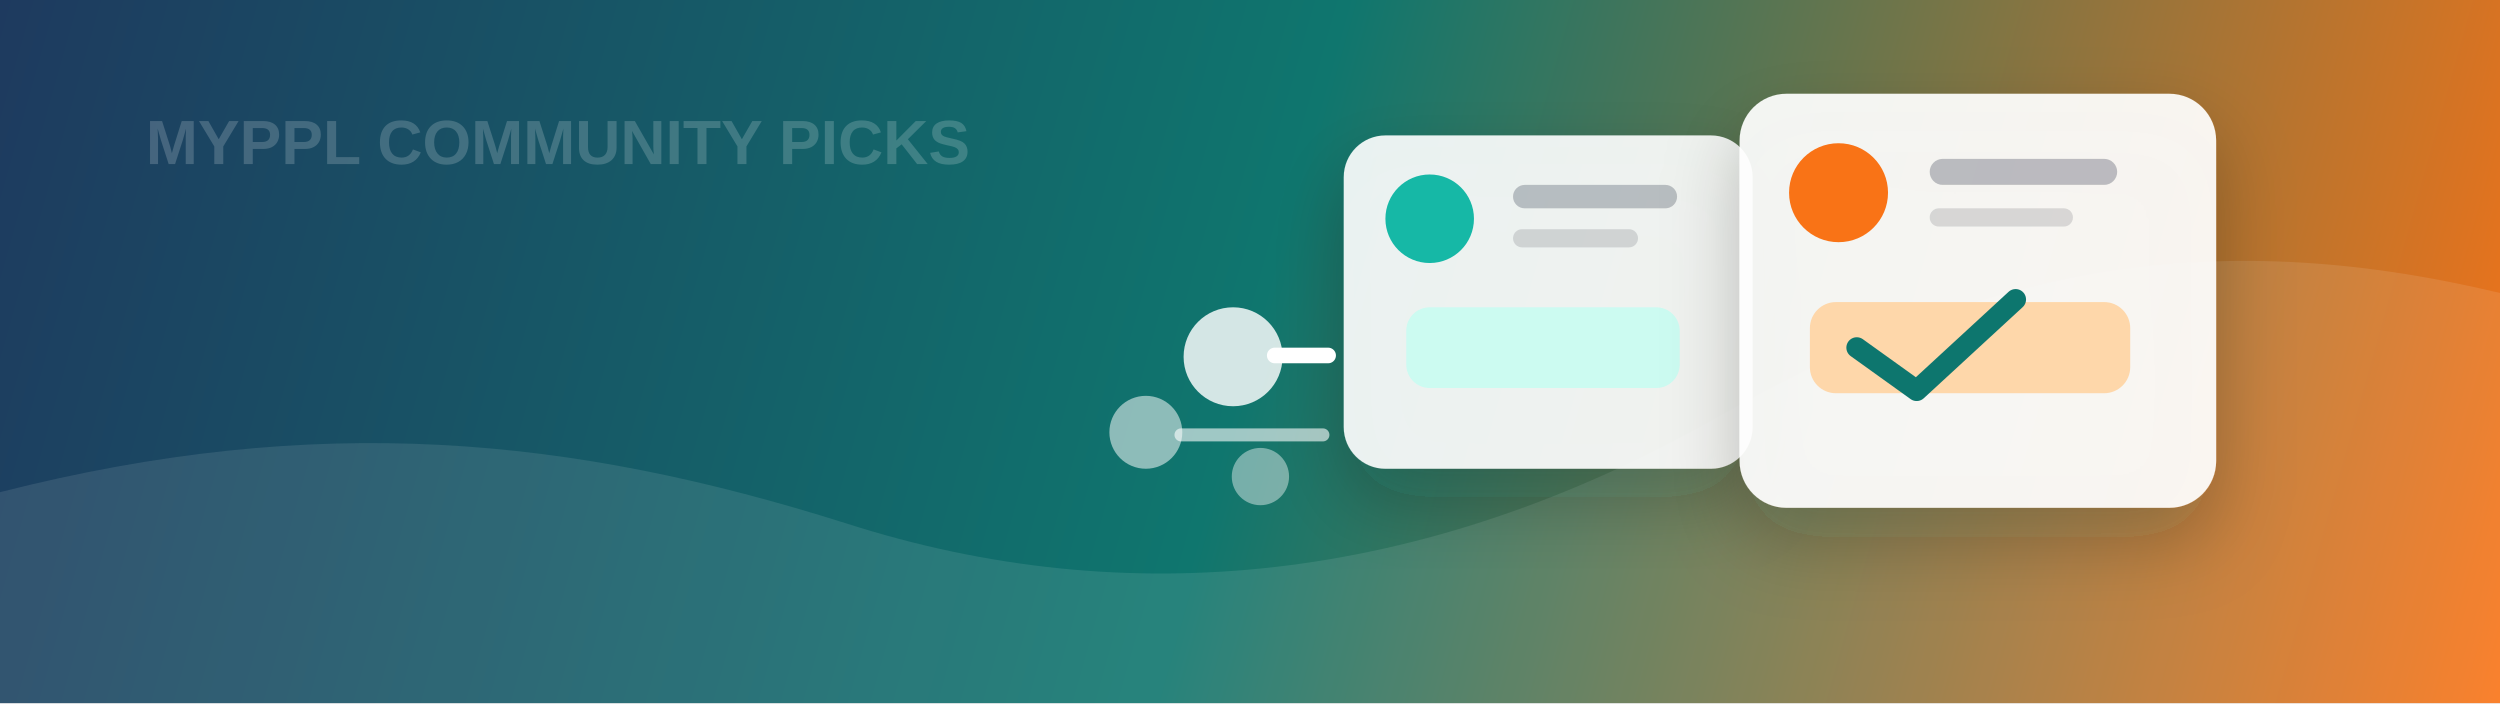
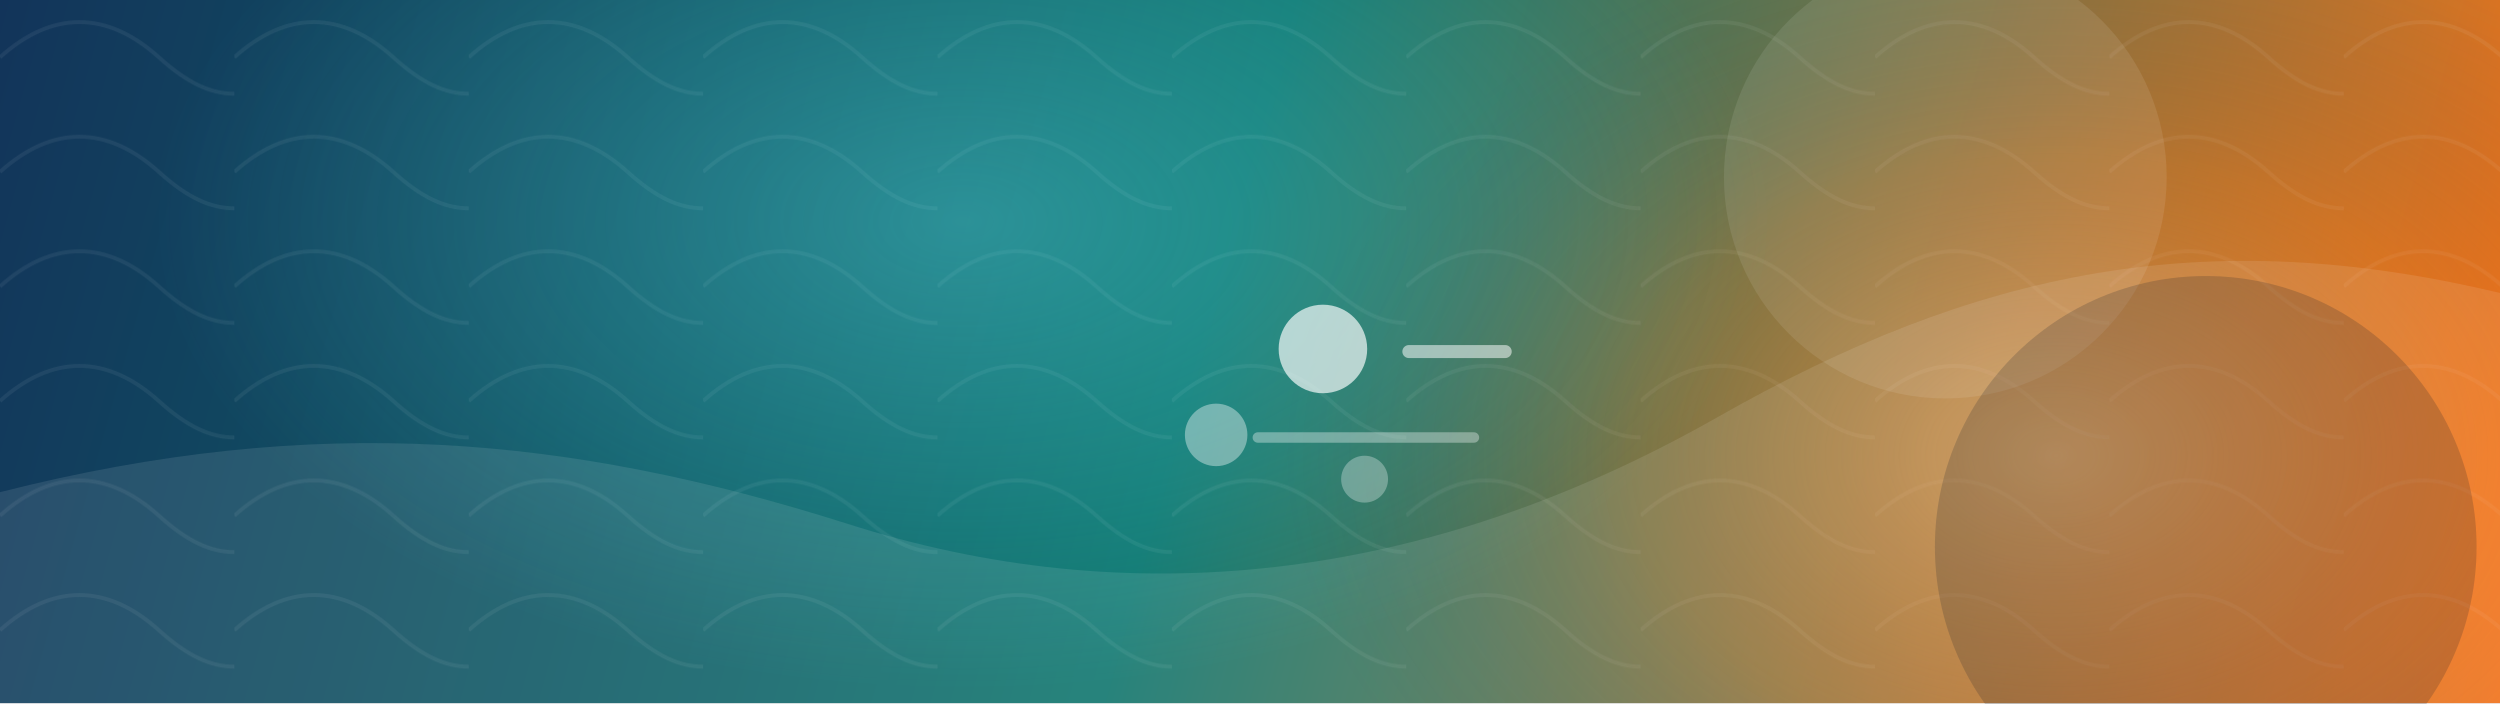
<svg xmlns="http://www.w3.org/2000/svg" width="1920" height="540" viewBox="0 0 1920 540" fill="none">
  <defs>
    <linearGradient id="bg" x1="0" y1="0" x2="1920" y2="540" gradientUnits="userSpaceOnUse">
-       <stop stop-color="#1E3A5F" />
-       <stop offset="0.5" stop-color="#0F766E" />
+       <stop stop-color="#12345A" />
+       <stop offset="0.48" stop-color="#0F766E" />
      <stop offset="1" stop-color="#F97316" />
    </linearGradient>
-     <filter id="shadow" x="-30%" y="-30%" width="160%" height="160%" color-interpolation-filters="sRGB">
-       <feDropShadow dx="0" dy="26" stdDeviation="28" flood-color="#0F172A" flood-opacity="0.25" />
-     </filter>
+     <radialGradient id="orangeGlow" cx="0" cy="0" r="1" gradientUnits="userSpaceOnUse" gradientTransform="translate(1580 350) scale(600 420)">
+       <stop stop-color="#FDBA74" stop-opacity="0.5" />
+       <stop offset="0.55" stop-color="#F97316" stop-opacity="0.18" />
+       <stop offset="1" stop-color="#12345A" stop-opacity="0" />
+     </radialGradient>
+     <radialGradient id="cyanGlow" cx="0" cy="0" r="1" gradientUnits="userSpaceOnUse" gradientTransform="translate(740 170) scale(620 360)">
+       <stop stop-color="#67E8F9" stop-opacity="0.32" />
+       <stop offset="1" stop-color="#67E8F9" stop-opacity="0" />
+     </radialGradient>
+     <pattern id="waves" width="180" height="88" patternUnits="userSpaceOnUse">
+       <path d="M0 44C40 8 82 8 122 44C144 64 162 72 180 72" stroke="#FFFFFF" stroke-opacity="0.08" stroke-width="3" fill="none" />
+     </pattern>
  </defs>
  <rect width="1920" height="540" fill="url(#bg)" />
+   <rect width="1920" height="540" fill="url(#waves)" opacity="0.75" />
+   <rect width="1920" height="540" fill="url(#orangeGlow)" />
+   <rect width="1920" height="540" fill="url(#cyanGlow)" />
  <path d="M0 378C244 316 438 335 650 402C865 471 1092 449 1318 321C1518 207 1694 171 1920 225V540H0V378Z" fill="#FFFFFF" fill-opacity="0.1" />
-   <text x="112" y="126" fill="#FFFFFF" fill-opacity="0.18" font-family="Arial, sans-serif" font-size="48" font-weight="700">MYPPL COMMUNITY PICKS</text>
-   <g filter="url(#shadow)">
-     <rect x="1032" y="104" width="314" height="256" rx="32" fill="#FFFFFF" fill-opacity="0.9" />
-     <circle cx="1098" cy="168" r="34" fill="#14B8A6" />
-     <rect x="1162" y="142" width="126" height="18" rx="9" fill="#0F172A" fill-opacity="0.24" />
-     <rect x="1162" y="176" width="96" height="14" rx="7" fill="#0F172A" fill-opacity="0.14" />
-     <rect x="1080" y="236" width="210" height="62" rx="18" fill="#CCFBF1" />
-   </g>
-   <g filter="url(#shadow)">
-     <rect x="1336" y="72" width="366" height="318" rx="36" fill="#FFFFFF" fill-opacity="0.92" />
-     <circle cx="1412" cy="148" r="38" fill="#F97316" />
-     <rect x="1482" y="122" width="144" height="20" rx="10" fill="#0F172A" fill-opacity="0.25" />
-     <rect x="1482" y="160" width="110" height="14" rx="7" fill="#0F172A" fill-opacity="0.14" />
-     <rect x="1390" y="232" width="246" height="70" rx="20" fill="#FED7AA" />
-     <path d="M1426 267L1472 300L1548 230" stroke="#0F766E" stroke-width="16" stroke-linecap="round" stroke-linejoin="round" />
-   </g>
-   <circle cx="947" cy="274" r="38" fill="#FFFFFF" fill-opacity="0.82" />
-   <circle cx="880" cy="332" r="28" fill="#FFFFFF" fill-opacity="0.52" />
-   <circle cx="968" cy="366" r="22" fill="#FFFFFF" fill-opacity="0.42" />
-   <path d="M979 273H1020" stroke="#FFFFFF" stroke-width="12" stroke-linecap="round" />
-   <path d="M907 334H1016" stroke="#FFFFFF" stroke-width="10" stroke-linecap="round" opacity="0.6" />
+   <circle cx="1494" cy="136" r="170" fill="#FFFFFF" fill-opacity="0.09" />
+   <circle cx="1694" cy="420" r="208" fill="#0F172A" fill-opacity="0.18" />
+   <circle cx="1016" cy="268" r="34" fill="#FFFFFF" fill-opacity="0.66" />
+   <circle cx="934" cy="334" r="24" fill="#FFFFFF" fill-opacity="0.38" />
+   <circle cx="1048" cy="368" r="18" fill="#FFFFFF" fill-opacity="0.3" />
+   <path d="M1082 270H1156" stroke="#FFFFFF" stroke-width="10" stroke-linecap="round" stroke-opacity="0.52" />
+   <path d="M966 336H1132" stroke="#FFFFFF" stroke-width="8" stroke-linecap="round" stroke-opacity="0.34" />
</svg>
